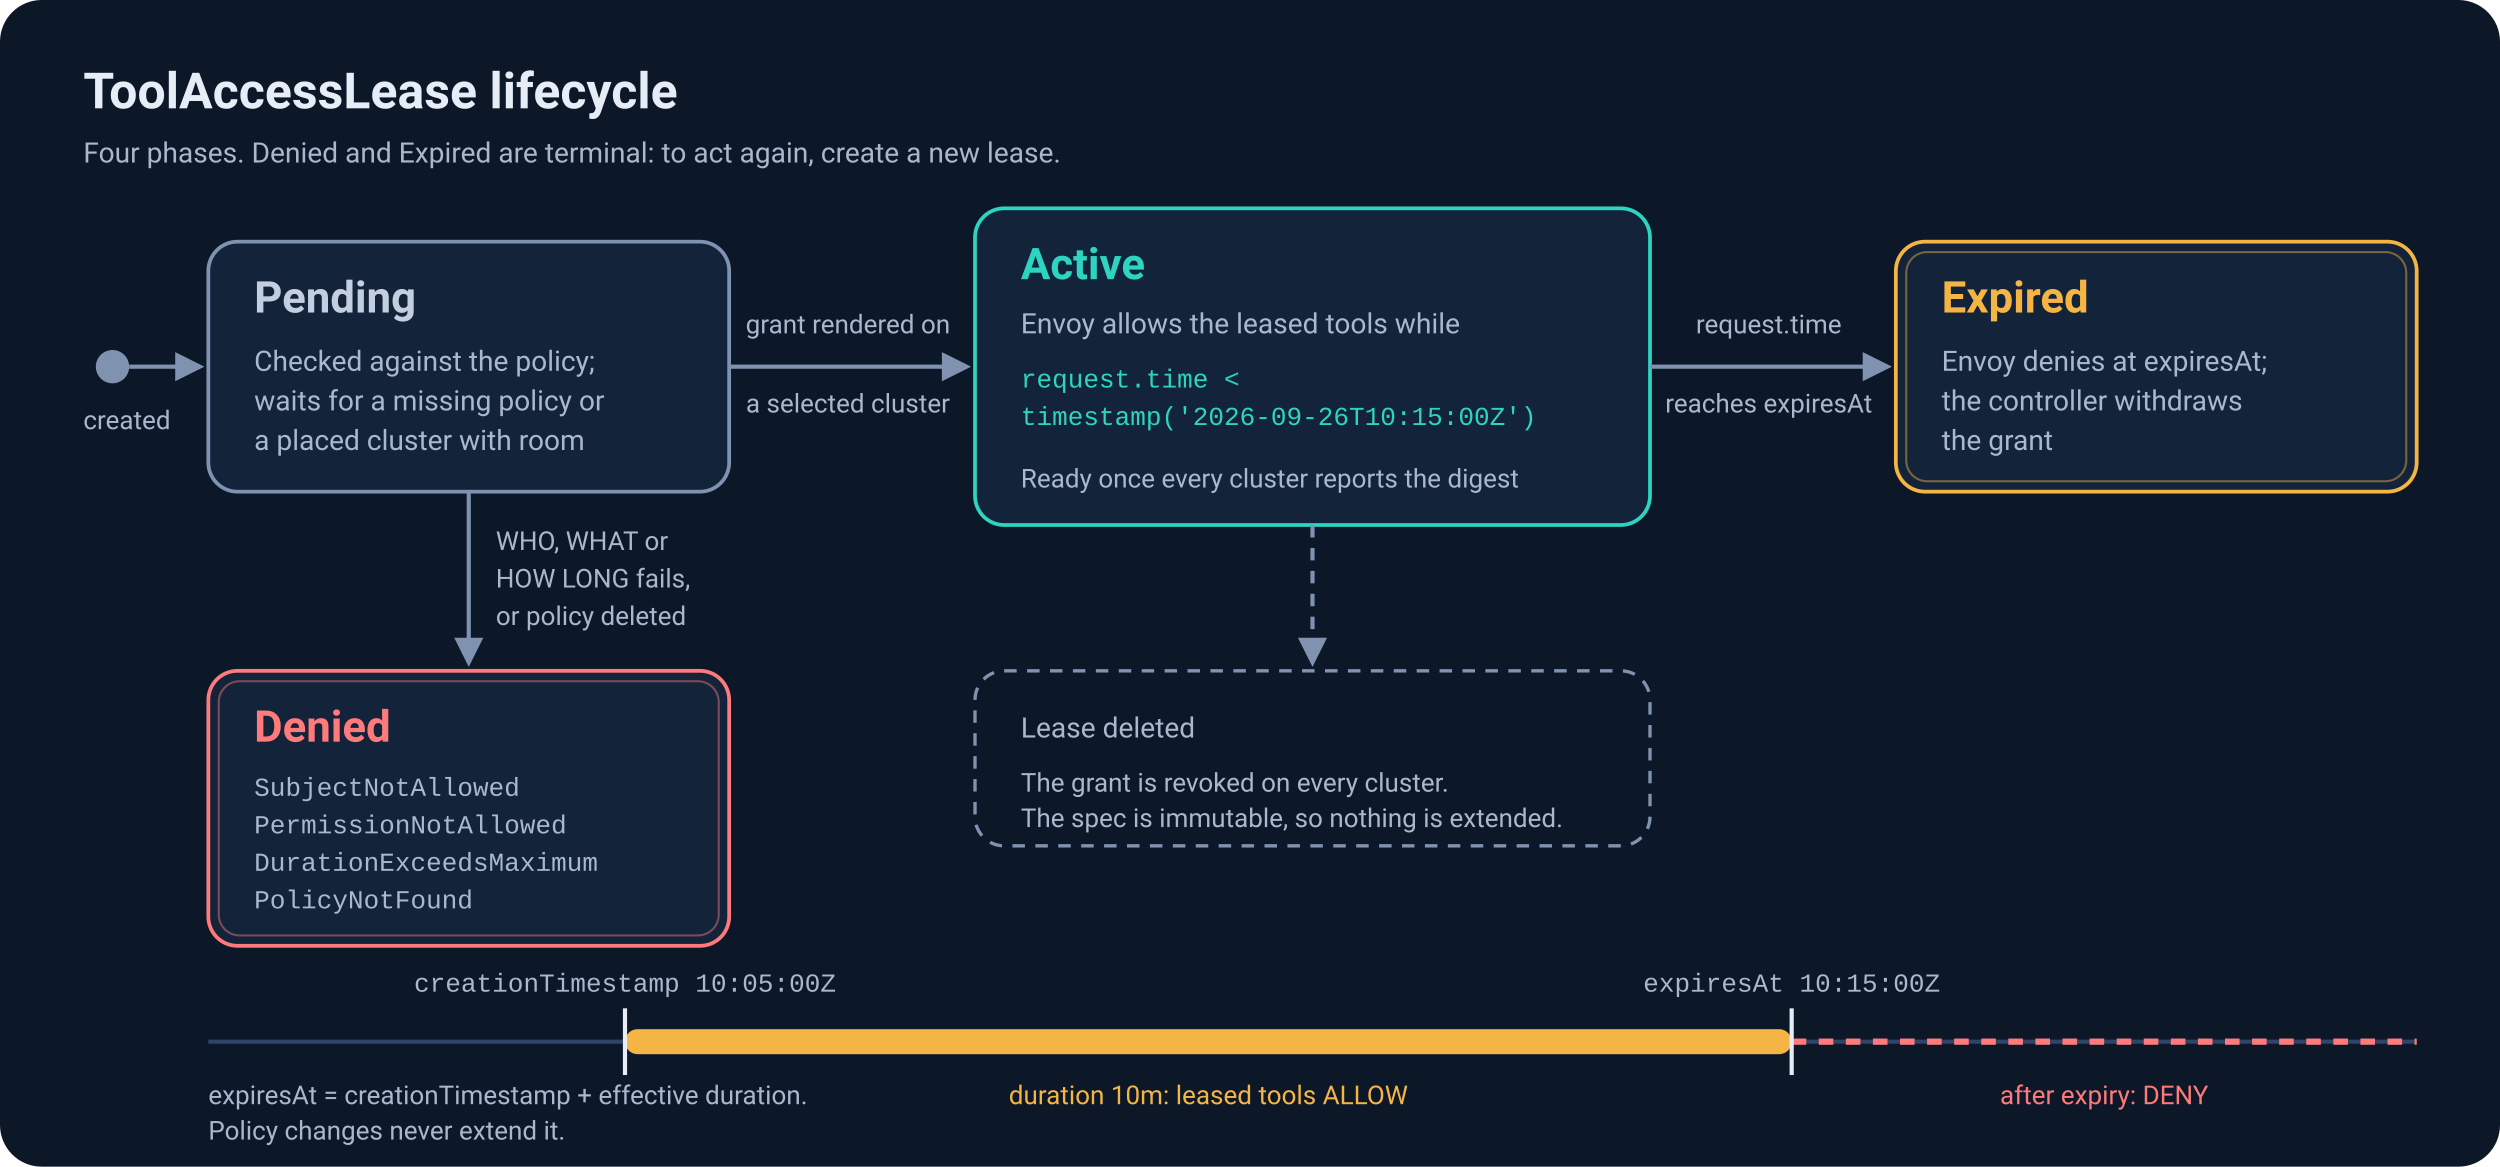
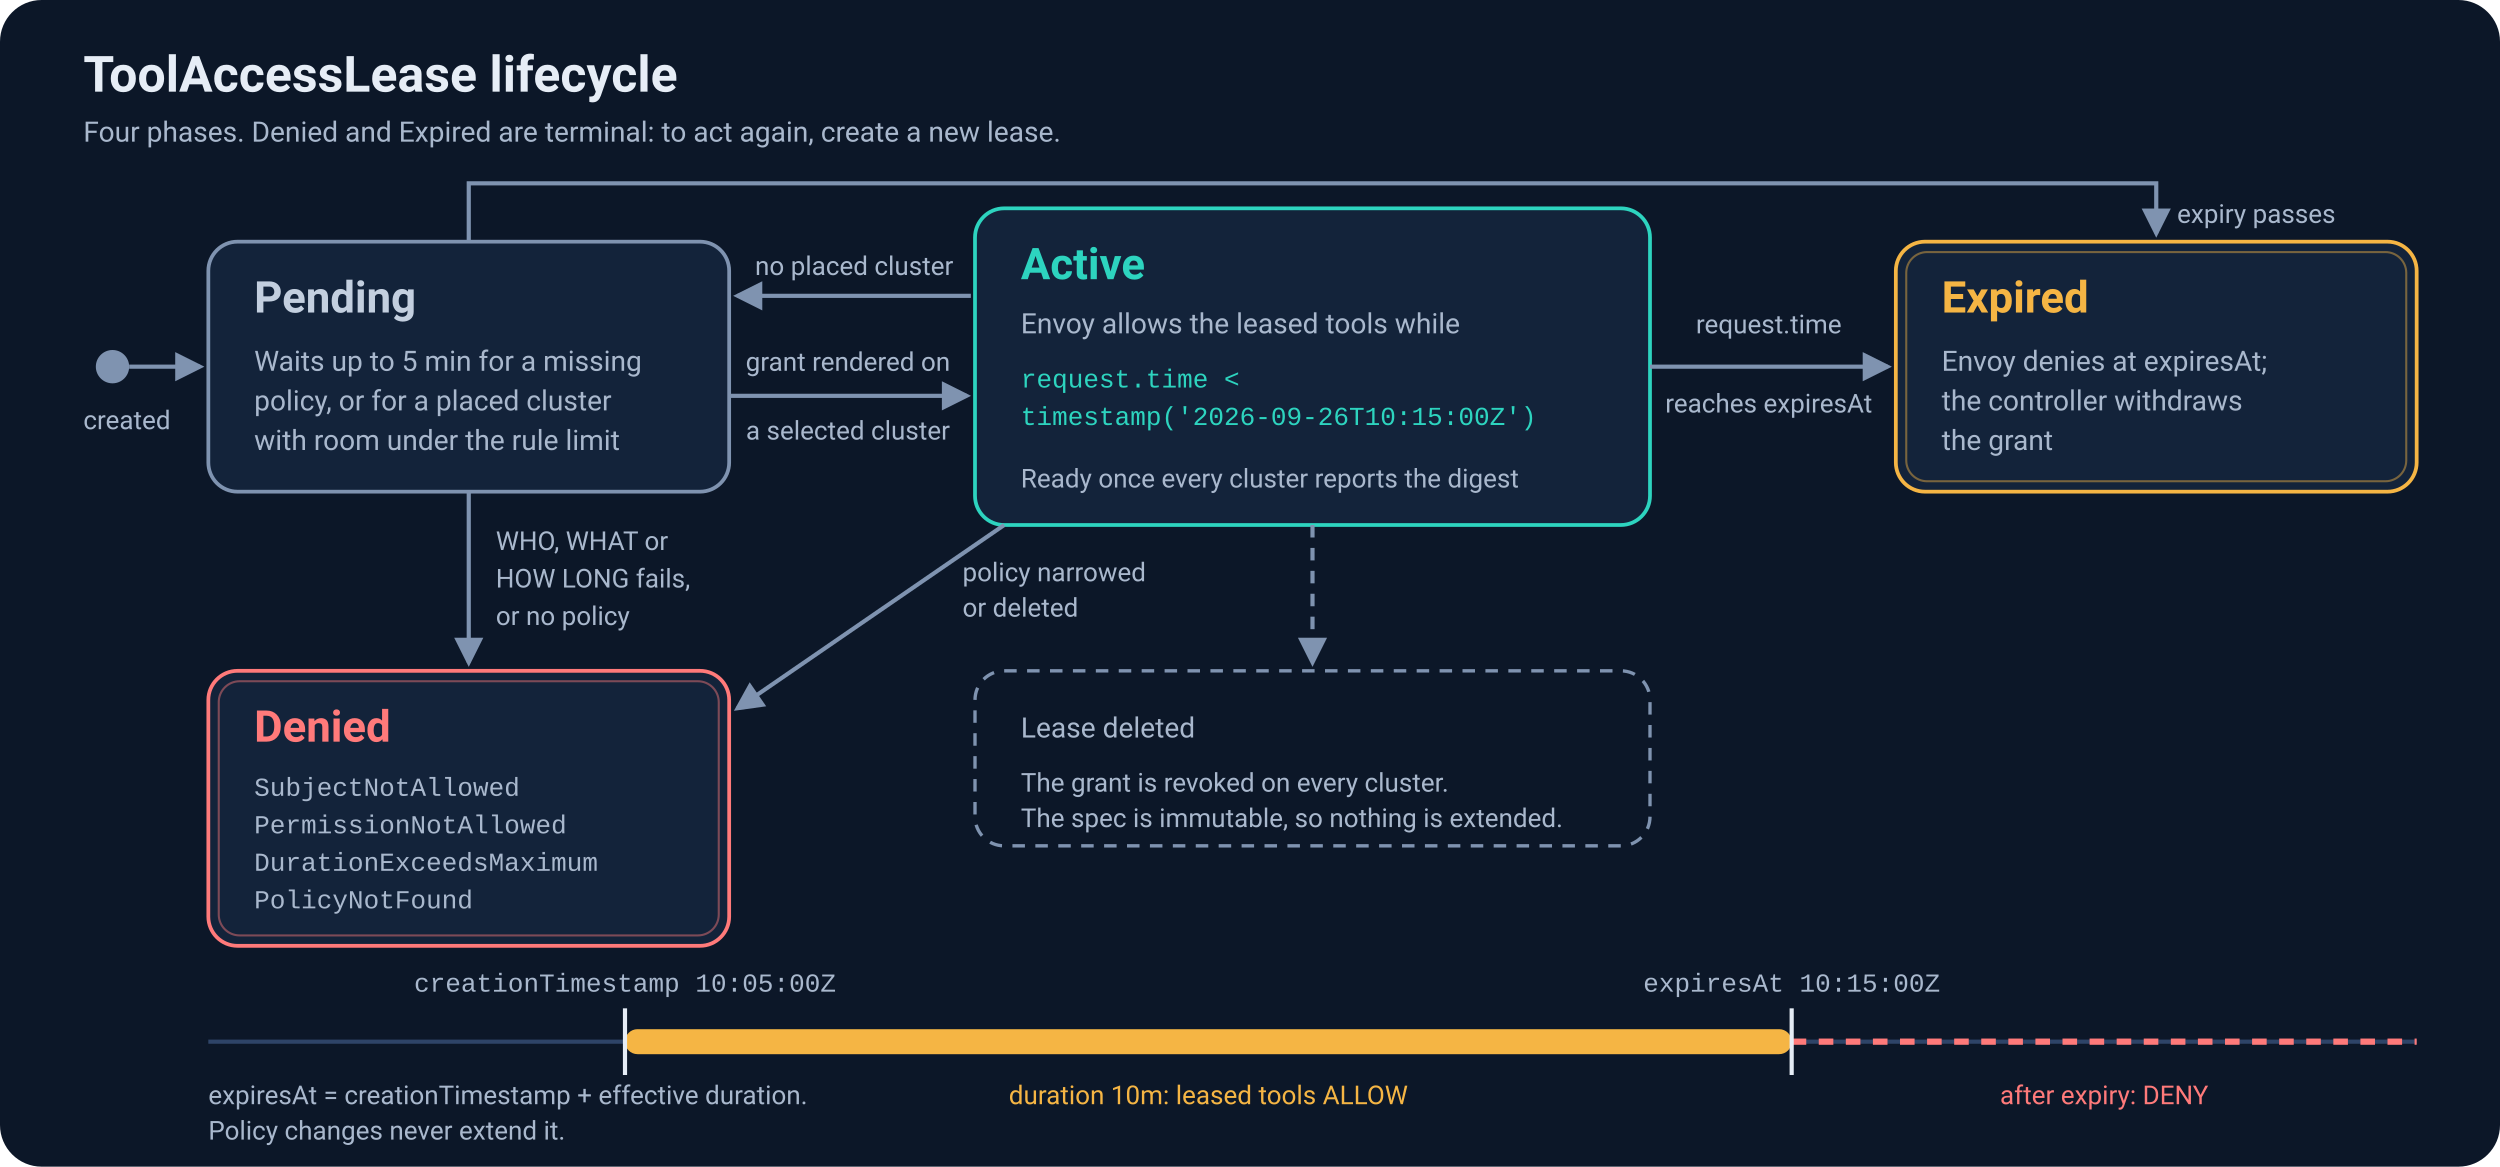
<svg xmlns="http://www.w3.org/2000/svg" viewBox="0 0 1200 560" width="1200" height="560" role="img" aria-labelledby="life-t life-d">
  <defs>
    <style>
      svg { fill: #E6EDF6; }
      text { font-family: -apple-system, BlinkMacSystemFont, "Segoe UI", Roboto, "Helvetica Neue", Arial, sans-serif; font-size: 15px; }
      .mono { font-family: ui-monospace, "SF Mono", SFMono-Regular, Menlo, Consolas, "Liberation Mono", monospace; }
      .h1 { font-size: 24px; font-weight: 700; }
      .st { font-size: 21px; font-weight: 750; }
      .sm { font-size: 13.5px; fill: #A9B8CD; }
      .xs { font-size: 12.5px; fill: #A9B8CD; }
      .allow { fill: #2DD4BF; }
      .lease { fill: #F5B544; }
      .deny { fill: #FF7A7A; }
      .muted { fill: #C3CFDF; }
      .box { fill: #13233A; stroke-width: 1.8; }
      .wire { fill: none; stroke: #7F93B0; stroke-width: 2; }
    </style>
    <marker id="life-a" viewBox="0 0 10 10" refX="8.5" refY="5" markerWidth="7" markerHeight="7" orient="auto-start-reverse">
      <path d="M0 0L10 5L0 10z" fill="#7F93B0" />
    </marker>
  </defs>
  <rect width="1200" height="560" rx="20" fill="#0C1728" />
-   <text class="h1" x="40" y="52">ToolAccessLease lifecycle</text>
-   <text class="sm" x="40" y="78">Four phases. Denied and Expired are terminal: to act again, create a new lease.</text>
+   <text class="h1" x="40" y="44">ToolAccessLease lifecycle</text>
+   <text class="sm" x="40" y="68">Four phases. Denied and Expired are terminal: to act again, create a new lease.</text>
  <circle cx="54" cy="176" r="8" fill="#7F93B0" />
  <path class="wire" d="M62 176H96" marker-end="url(#life-a)" />
  <text class="xs" x="40" y="206">created</text>
  <rect class="box" x="100" y="116" width="250" height="120" rx="14" stroke="#7F93B0" />
  <text class="st muted" x="122" y="150">Pending</text>
-   <text class="sm" x="122" y="178">Checked against the policy;</text>
-   <text class="sm" x="122" y="197">waits for a missing policy or</text>
-   <text class="sm" x="122" y="216">a placed cluster with room</text>
-   <path class="wire" d="M350 176H464" marker-end="url(#life-a)" />
-   <text class="xs" x="407" y="160" text-anchor="middle">grant rendered on</text>
-   <text class="xs" x="407" y="198" text-anchor="middle">a selected cluster</text>
+   <text class="sm" x="122" y="178">Waits up to 5 min for a missing</text>
+   <text class="sm" x="122" y="197">policy, or for a placed cluster</text>
+   <text class="sm" x="122" y="216">with room under the rule limit</text>
+   <path class="wire" d="M350 190H464" marker-end="url(#life-a)" />
+   <text class="xs" x="407" y="178" text-anchor="middle">grant rendered on</text>
+   <text class="xs" x="407" y="211" text-anchor="middle">a selected cluster</text>
+   <path class="wire" d="M466 142H354" marker-end="url(#life-a)" />
+   <text class="xs" x="410" y="132" text-anchor="middle">no placed cluster</text>
+   <path class="wire" d="M225 116V88H1035V112" marker-end="url(#life-a)" />
+   <text class="xs" x="1045" y="107">expiry passes</text>
  <rect class="box" x="468" y="100" width="324" height="152" rx="14" stroke="#2DD4BF" />
  <text class="st allow" x="490" y="134">Active</text>
  <text class="sm" x="490" y="160">Envoy allows the leased tools while</text>
  <text class="xs mono allow" x="490" y="186">request.time &lt;</text>
  <text class="xs mono allow" x="490" y="204">timestamp('2026-09-26T10:15:00Z')</text>
  <text class="xs" x="490" y="234">Ready once every cluster reports the digest</text>
  <path class="wire" d="M792 176H906" marker-end="url(#life-a)" />
  <text class="xs" x="849" y="160" text-anchor="middle">request.time</text>
  <text class="xs" x="849" y="198" text-anchor="middle">reaches expiresAt</text>
  <rect class="box" x="910" y="116" width="250" height="120" rx="14" stroke="#F5B544" />
  <rect x="915" y="121" width="240" height="110" rx="10" fill="none" stroke="#F5B544" stroke-opacity="0.45" />
  <text class="st lease" x="932" y="150">Expired</text>
  <text class="sm" x="932" y="178">Envoy denies at expiresAt;</text>
  <text class="sm" x="932" y="197">the controller withdraws</text>
  <text class="sm" x="932" y="216">the grant</text>
  <path class="wire" d="M225 236V318" marker-end="url(#life-a)" />
  <text class="xs" x="238" y="264">WHO, WHAT or</text>
  <text class="xs" x="238" y="282">HOW LONG fails,</text>
-   <text class="xs" x="238" y="300">or policy deleted</text>
+   <text class="xs" x="238" y="300">or no policy</text>
+   <path class="wire" d="M482 252L354 340" marker-end="url(#life-a)" />
+   <text class="xs" x="462" y="279">policy narrowed</text>
+   <text class="xs" x="462" y="296">or deleted</text>
  <rect class="box" x="100" y="322" width="250" height="132" rx="14" stroke="#FF7A7A" />
  <rect x="105" y="327" width="240" height="122" rx="10" fill="none" stroke="#FF7A7A" stroke-opacity="0.45" />
  <text class="st deny" x="122" y="356">Denied</text>
  <text class="xs mono" x="122" y="382">SubjectNotAllowed</text>
  <text class="xs mono" x="122" y="400">PermissionNotAllowed</text>
  <text class="xs mono" x="122" y="418">DurationExceedsMaximum</text>
  <text class="xs mono" x="122" y="436">PolicyNotFound</text>
  <path class="wire" d="M630 252V318" marker-end="url(#life-a)" stroke-dasharray="6 5" />
  <rect x="468" y="322" width="324" height="84" rx="14" fill="none" stroke="#7F93B0" stroke-dasharray="6 5" stroke-width="1.6" />
  <text class="sm" x="490" y="354" fill="#E6EDF6">Lease deleted</text>
  <text class="xs" x="490" y="380">The grant is revoked on every cluster.</text>
  <text class="xs" x="490" y="397">The spec is immutable, so nothing is extended.</text>
  <g transform="translate(0 0)">
    <line x1="100" y1="500" x2="1160" y2="500" stroke="#2E4468" stroke-width="2" />
    <rect x="300" y="494" width="560" height="12" rx="6" fill="#F5B544" />
    <line x1="860" y1="500" x2="1160" y2="500" stroke="#FF7A7A" stroke-width="3" stroke-dasharray="7 6" />
    <line x1="300" y1="484" x2="300" y2="516" stroke="#E6EDF6" stroke-width="2" />
    <line x1="860" y1="484" x2="860" y2="516" stroke="#E6EDF6" stroke-width="2" />
    <text class="xs mono" x="300" y="476" text-anchor="middle">creationTimestamp 10:05:00Z</text>
    <text class="xs mono" x="860" y="476" text-anchor="middle">expiresAt 10:15:00Z</text>
    <text class="xs lease" x="580" y="530" text-anchor="middle">duration 10m: leased tools ALLOW</text>
    <text class="xs deny" x="1010" y="530" text-anchor="middle">after expiry: DENY</text>
    <text class="xs" x="100" y="530">expiresAt = creationTimestamp + effective duration.</text>
    <text class="xs" x="100" y="547">Policy changes never extend it.</text>
  </g>
</svg>
